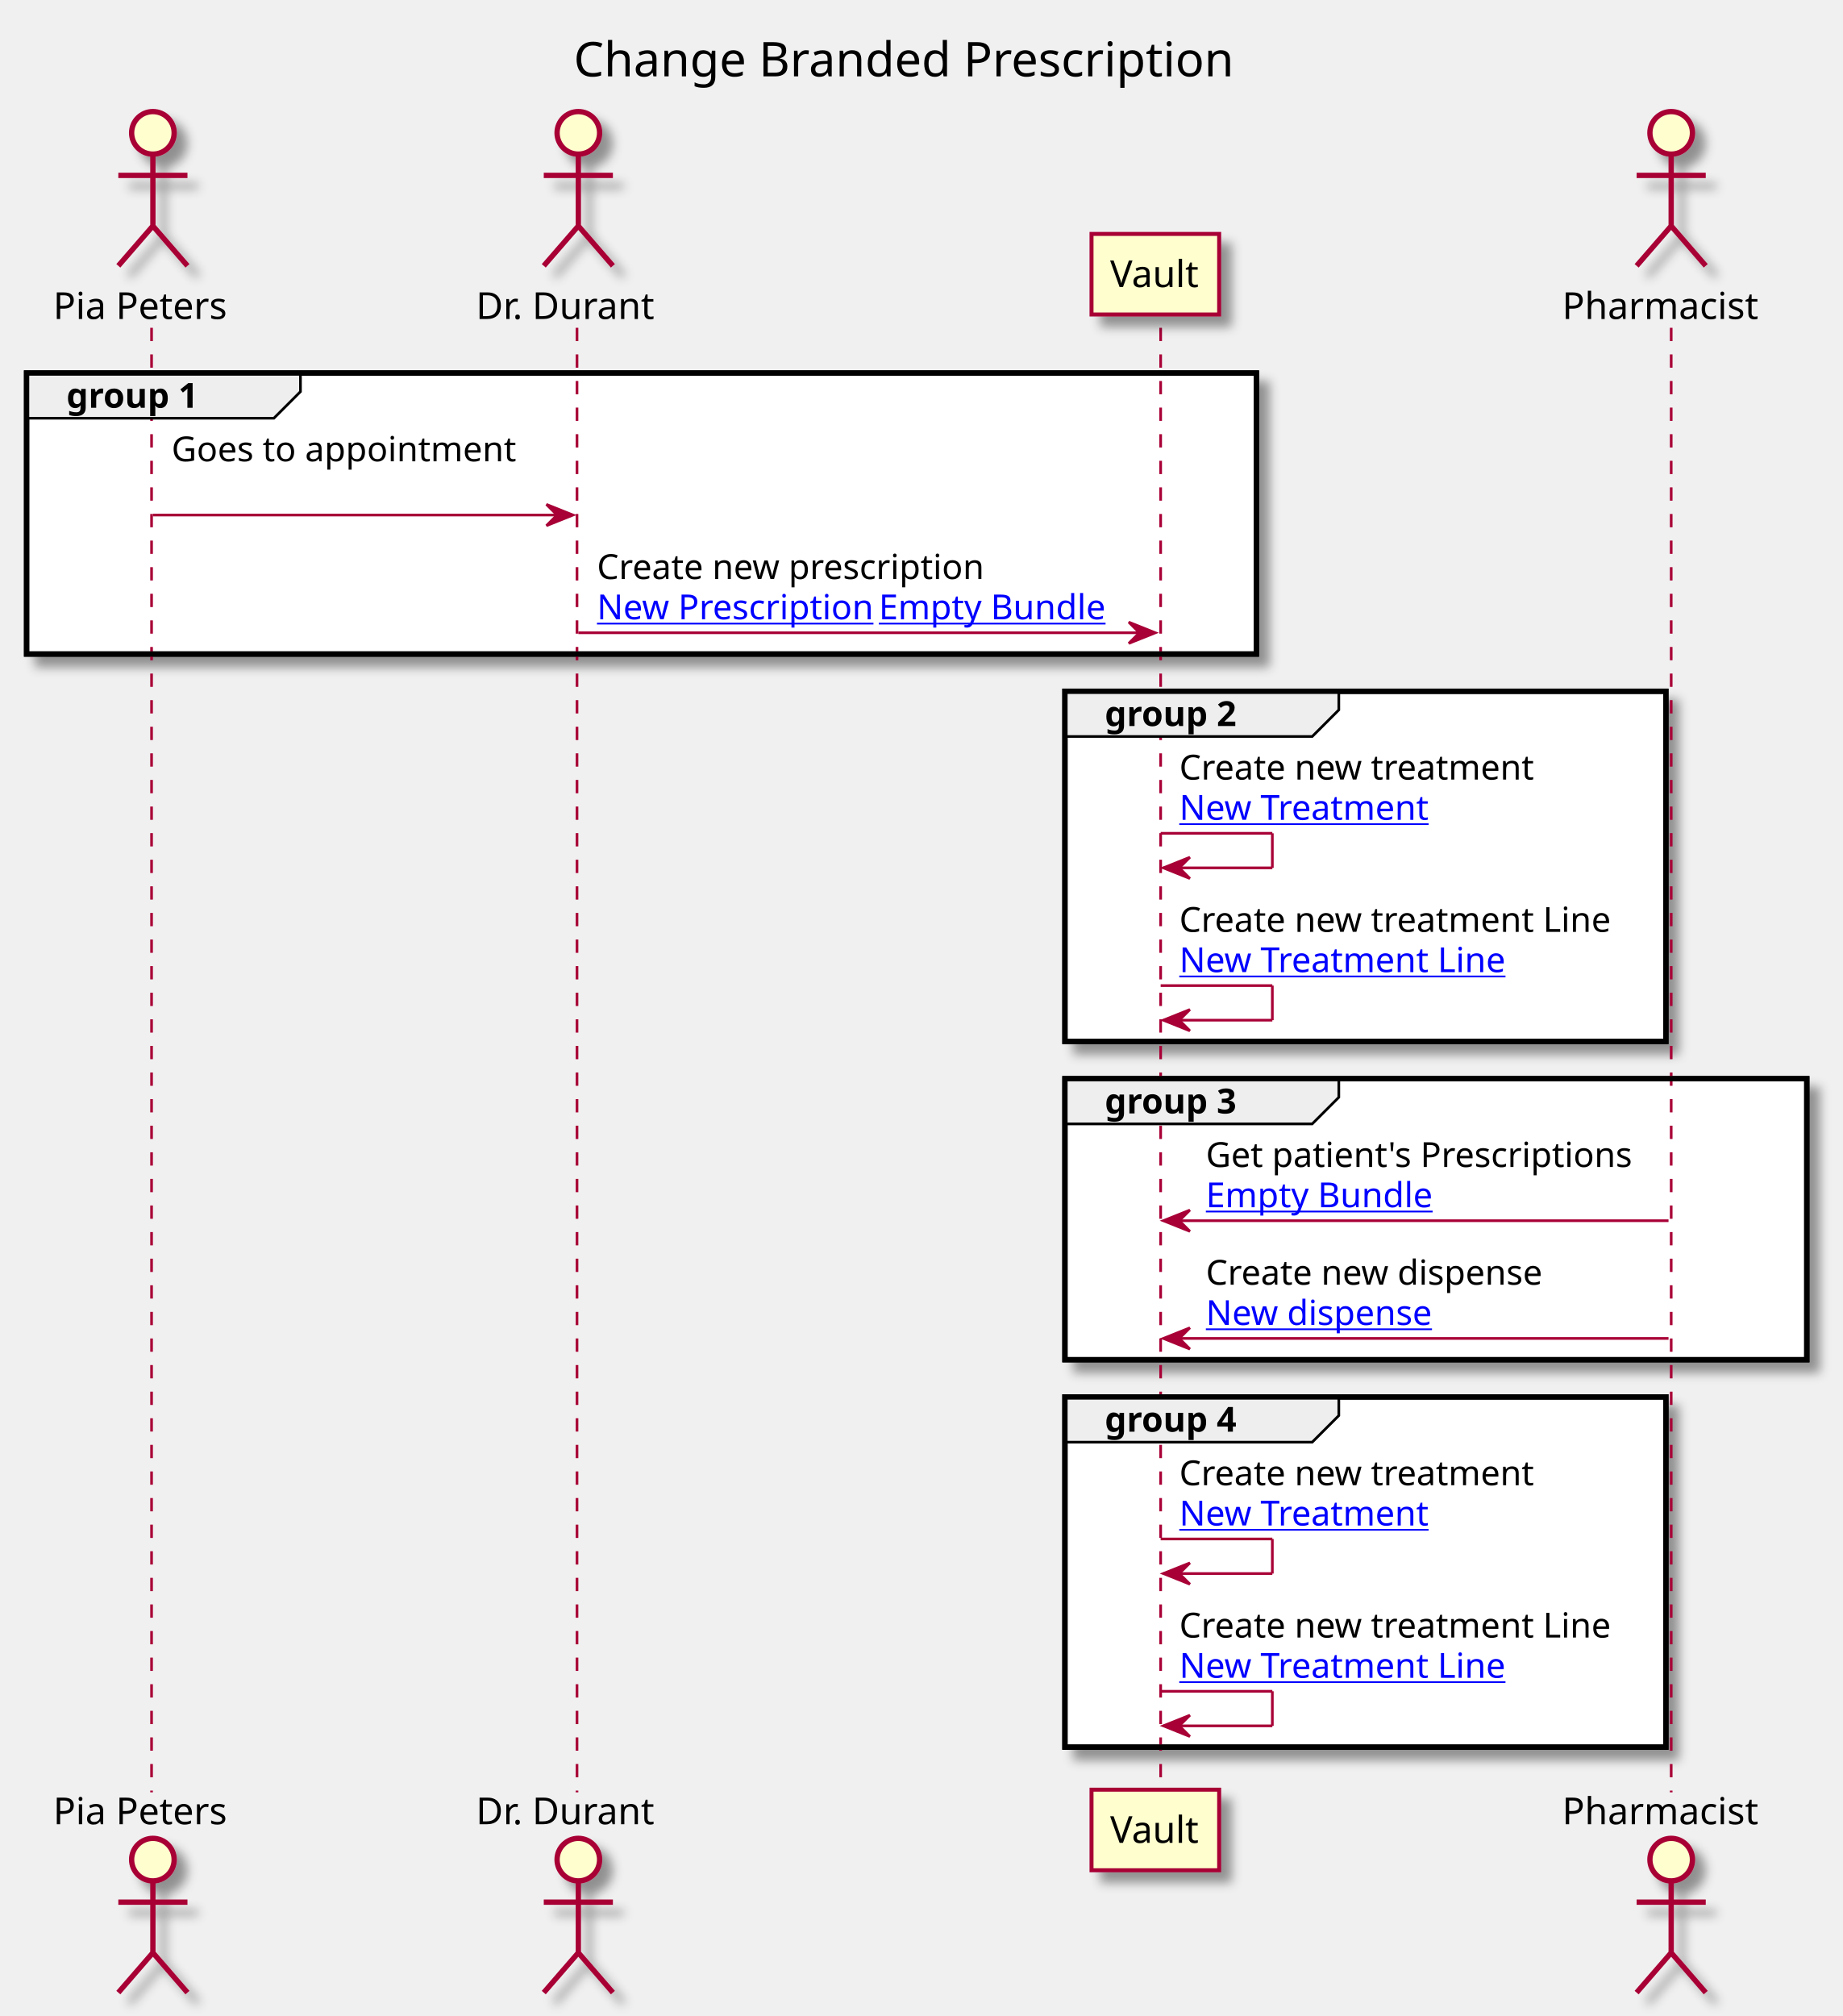
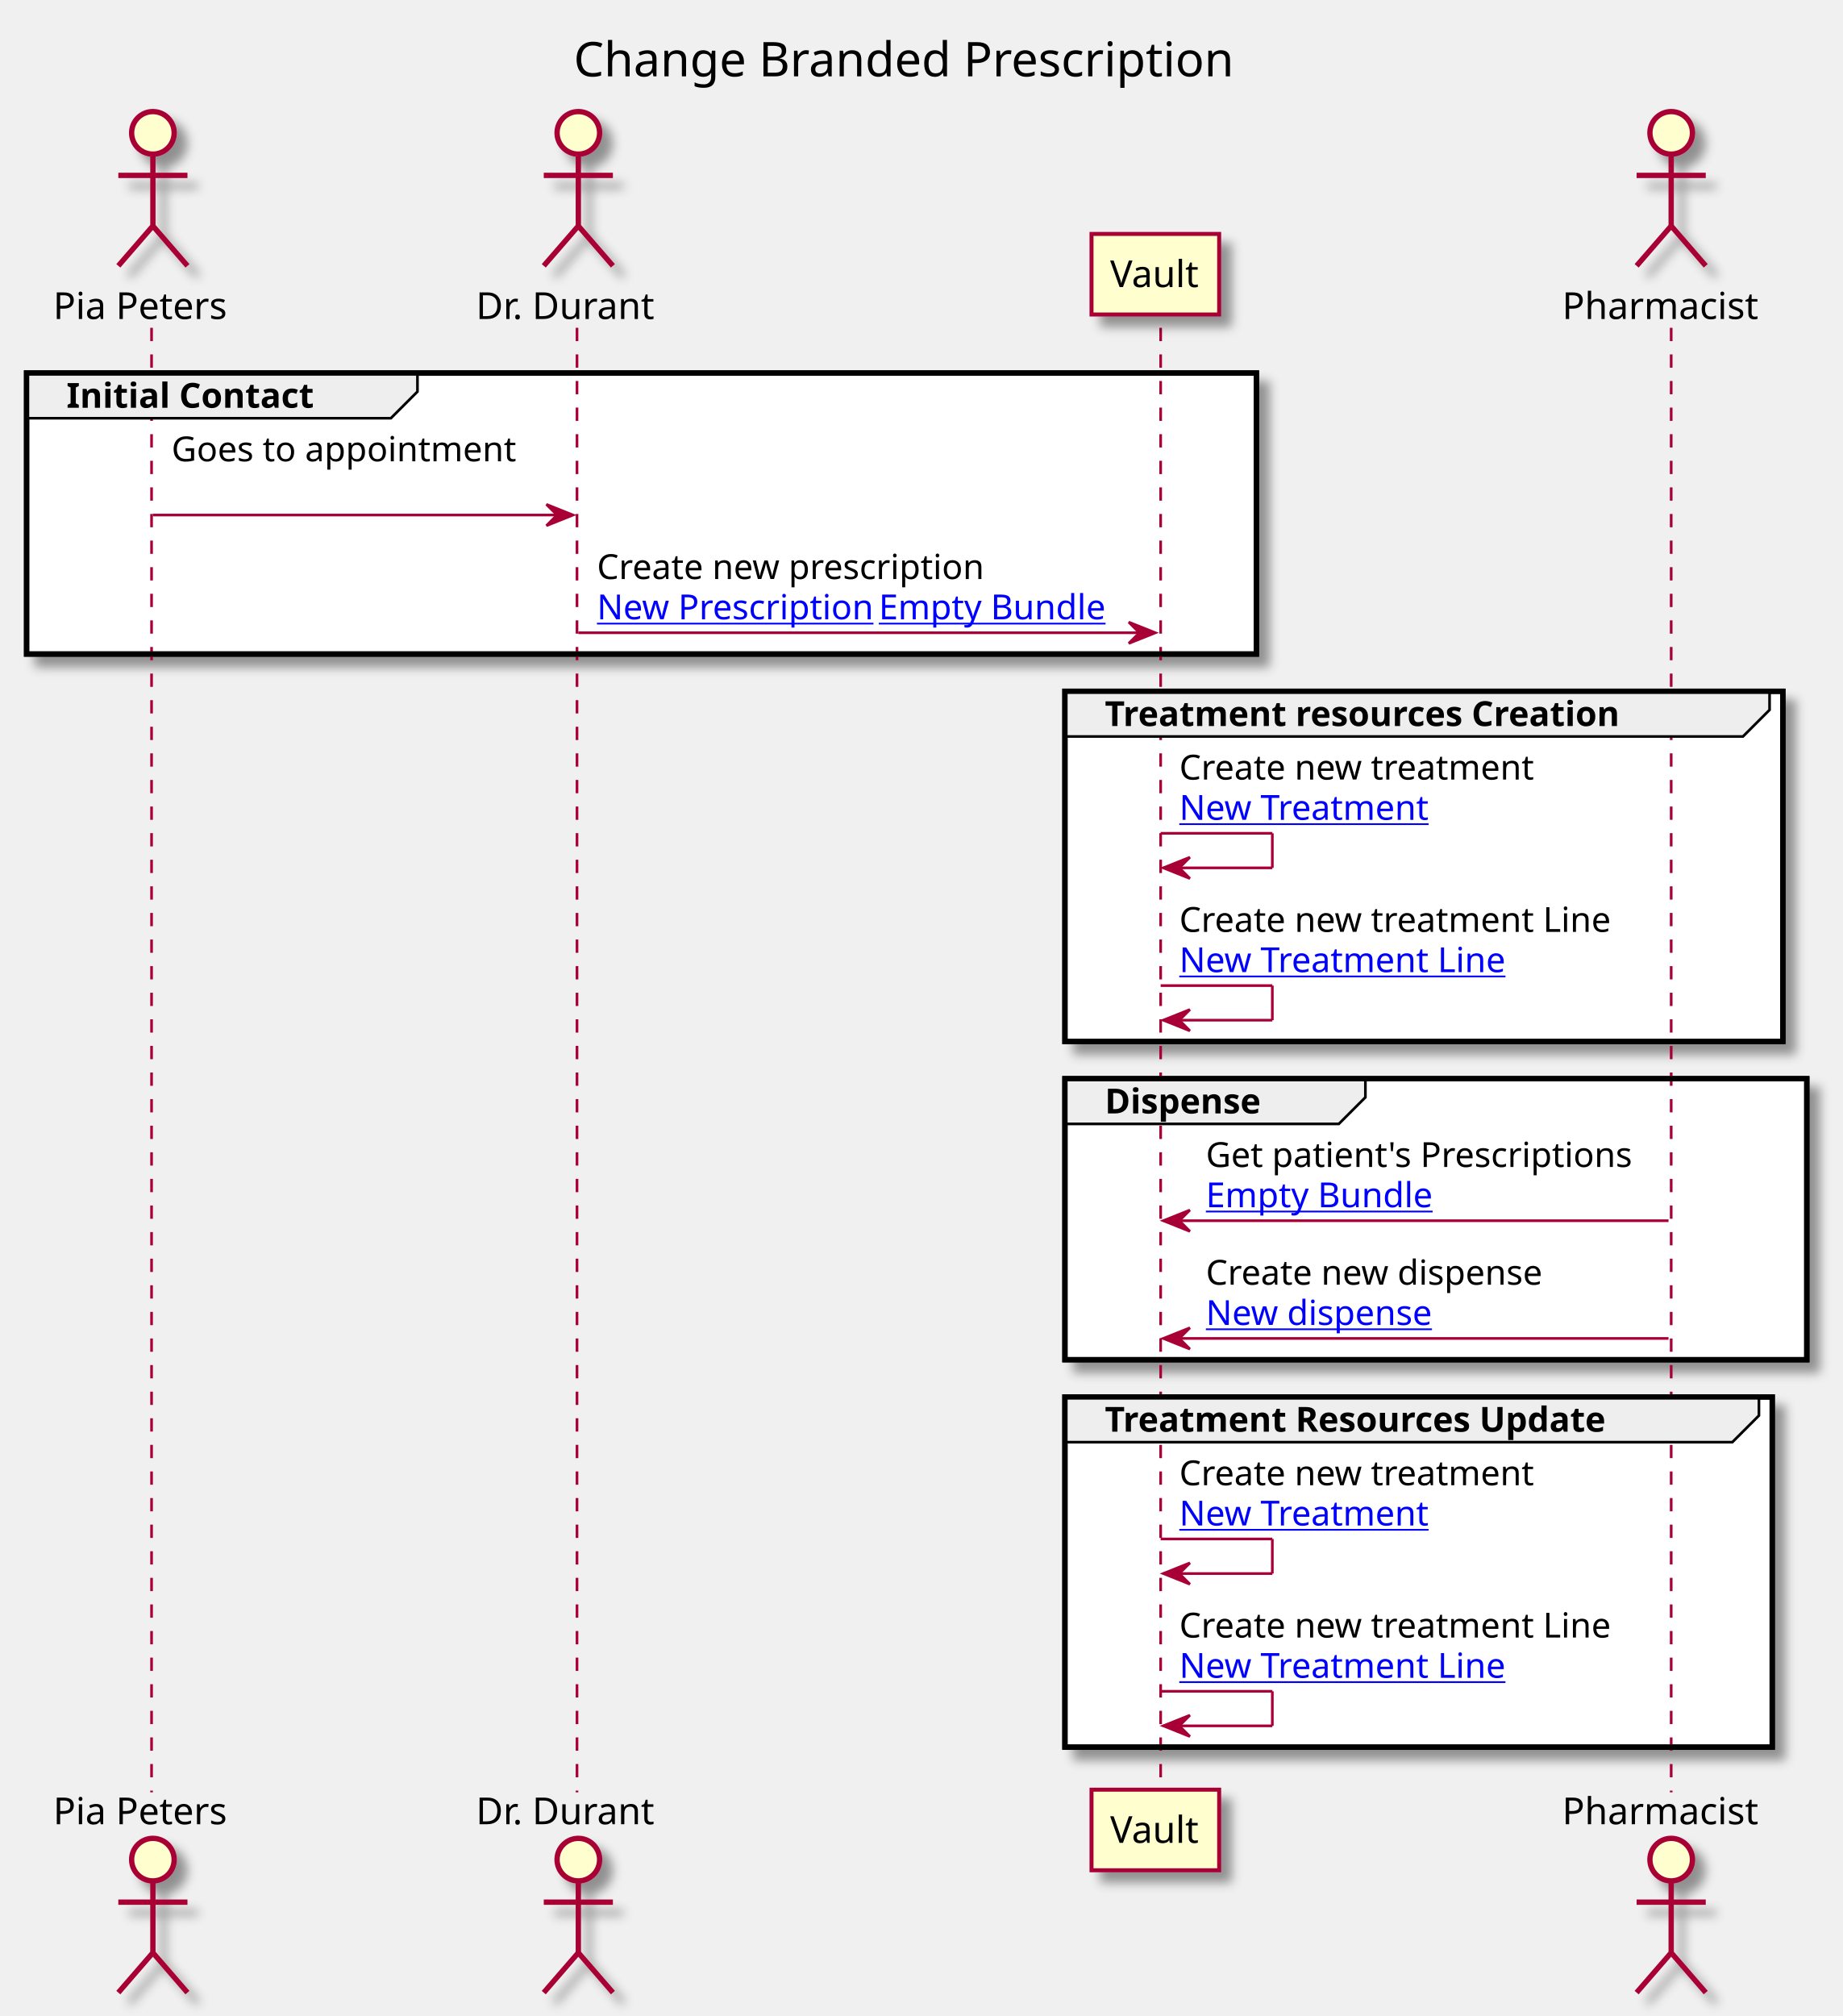
<svg xmlns="http://www.w3.org/2000/svg" xmlns:xlink="http://www.w3.org/1999/xlink" contentScriptType="application/ecmascript" contentStyleType="text/css" height="758px" preserveAspectRatio="none" style="width:693px;height:758px;" version="1.1" viewBox="0 0 693 758" width="693px" zoomAndPan="magnify">
  <defs>
-     <filter height="300%" id="fpa216ibskgr2" width="300%" x="-1" y="-1">
+     <filter height="300%" id="fpv8zbbealaef" width="300%" x="-1" y="-1">
      <feGaussianBlur result="blurOut" stdDeviation="2.0" />
      <feColorMatrix in="blurOut" result="blurOut2" type="matrix" values="0 0 0 0 0 0 0 0 0 0 0 0 0 0 0 0 0 0 .4 0" />
      <feOffset dx="4.0" dy="4.0" in="blurOut2" result="blurOut3" />
      <feBlend in="SourceGraphic" in2="blurOut3" mode="normal" />
    </filter>
  </defs>
  <g>
    <text fill="#000000" font-family="sans-serif" font-size="18" lengthAdjust="spacing" textLength="258" x="215.75" y="28.708">Change Branded Prescription</text>
-     <rect fill="#FFFFFF" filter="url(#fpa216ibskgr2)" height="105.664" style="stroke:#000000;stroke-width:2.0;" width="462.5" x="10" y="140.25" />
-     <rect fill="#FFFFFF" filter="url(#fpa216ibskgr2)" height="131.664" style="stroke:#000000;stroke-width:2.0;" width="226" x="400.5" y="259.914" />
-     <rect fill="#FFFFFF" filter="url(#fpa216ibskgr2)" height="105.664" style="stroke:#000000;stroke-width:2.0;" width="279" x="400.5" y="405.578" />
-     <rect fill="#FFFFFF" filter="url(#fpa216ibskgr2)" height="131.664" style="stroke:#000000;stroke-width:2.0;" width="226" x="400.5" y="525.242" />
+     <rect fill="#FFFFFF" filter="url(#fpv8zbbealaef)" height="105.664" style="stroke:#000000;stroke-width:2.0;" width="462.5" x="10" y="140.25" />
+     <rect fill="#FFFFFF" filter="url(#fpv8zbbealaef)" height="131.664" style="stroke:#000000;stroke-width:2.0;" width="270" x="400.5" y="259.914" />
+     <rect fill="#FFFFFF" filter="url(#fpv8zbbealaef)" height="105.664" style="stroke:#000000;stroke-width:2.0;" width="279" x="400.5" y="405.578" />
+     <rect fill="#FFFFFF" filter="url(#fpv8zbbealaef)" height="131.664" style="stroke:#000000;stroke-width:2.0;" width="266" x="400.5" y="525.242" />
    <line style="stroke:#A80036;stroke-width:1.0;stroke-dasharray:5.0,5.0;" x1="57" x2="57" y1="123.25" y2="673.906" />
    <line style="stroke:#A80036;stroke-width:1.0;stroke-dasharray:5.0,5.0;" x1="217" x2="217" y1="123.25" y2="673.906" />
    <line style="stroke:#A80036;stroke-width:1.0;stroke-dasharray:5.0,5.0;" x1="436.5" x2="436.5" y1="123.25" y2="673.906" />
    <line style="stroke:#A80036;stroke-width:1.0;stroke-dasharray:5.0,5.0;" x1="628.5" x2="628.5" y1="123.25" y2="673.906" />
    <text fill="#000000" font-family="sans-serif" font-size="14" lengthAdjust="spacing" textLength="69" x="20" y="119.948">Pia Peters</text>
-     <ellipse cx="57.5" cy="49.953" fill="#FEFECE" filter="url(#fpa216ibskgr2)" rx="8" ry="8" style="stroke:#A80036;stroke-width:2.0;" />
-     <path d="M57.5,57.953 L57.5,84.953 M44.5,65.953 L70.5,65.953 M57.5,84.953 L44.5,99.953 M57.5,84.953 L70.5,99.953 " fill="none" filter="url(#fpa216ibskgr2)" style="stroke:#A80036;stroke-width:2.0;" />
+     <ellipse cx="57.5" cy="49.953" fill="#FEFECE" filter="url(#fpv8zbbealaef)" rx="8" ry="8" style="stroke:#A80036;stroke-width:2.0;" />
+     <path d="M57.5,57.953 L57.5,84.953 M44.5,65.953 L70.5,65.953 M57.5,84.953 L44.5,99.953 M57.5,84.953 L70.5,99.953 " fill="none" filter="url(#fpv8zbbealaef)" style="stroke:#A80036;stroke-width:2.0;" />
    <text fill="#000000" font-family="sans-serif" font-size="14" lengthAdjust="spacing" textLength="69" x="20" y="685.901">Pia Peters</text>
-     <ellipse cx="57.5" cy="699.203" fill="#FEFECE" filter="url(#fpa216ibskgr2)" rx="8" ry="8" style="stroke:#A80036;stroke-width:2.0;" />
-     <path d="M57.5,707.203 L57.5,734.203 M44.5,715.203 L70.5,715.203 M57.5,734.203 L44.5,749.203 M57.5,734.203 L70.5,749.203 " fill="none" filter="url(#fpa216ibskgr2)" style="stroke:#A80036;stroke-width:2.0;" />
+     <ellipse cx="57.5" cy="699.203" fill="#FEFECE" filter="url(#fpv8zbbealaef)" rx="8" ry="8" style="stroke:#A80036;stroke-width:2.0;" />
+     <path d="M57.5,707.203 L57.5,734.203 M44.5,715.203 L70.5,715.203 M57.5,734.203 L44.5,749.203 M57.5,734.203 L70.5,749.203 " fill="none" filter="url(#fpv8zbbealaef)" style="stroke:#A80036;stroke-width:2.0;" />
    <text fill="#000000" font-family="sans-serif" font-size="14" lengthAdjust="spacing" textLength="71" x="179" y="119.948">Dr. Durant</text>
-     <ellipse cx="217.5" cy="49.953" fill="#FEFECE" filter="url(#fpa216ibskgr2)" rx="8" ry="8" style="stroke:#A80036;stroke-width:2.0;" />
-     <path d="M217.5,57.953 L217.5,84.953 M204.5,65.953 L230.5,65.953 M217.5,84.953 L204.5,99.953 M217.5,84.953 L230.5,99.953 " fill="none" filter="url(#fpa216ibskgr2)" style="stroke:#A80036;stroke-width:2.0;" />
+     <ellipse cx="217.5" cy="49.953" fill="#FEFECE" filter="url(#fpv8zbbealaef)" rx="8" ry="8" style="stroke:#A80036;stroke-width:2.0;" />
+     <path d="M217.5,57.953 L217.5,84.953 M204.5,65.953 L230.5,65.953 M217.5,84.953 L204.5,99.953 M217.5,84.953 L230.5,99.953 " fill="none" filter="url(#fpv8zbbealaef)" style="stroke:#A80036;stroke-width:2.0;" />
    <text fill="#000000" font-family="sans-serif" font-size="14" lengthAdjust="spacing" textLength="71" x="179" y="685.901">Dr. Durant</text>
-     <ellipse cx="217.5" cy="699.203" fill="#FEFECE" filter="url(#fpa216ibskgr2)" rx="8" ry="8" style="stroke:#A80036;stroke-width:2.0;" />
-     <path d="M217.5,707.203 L217.5,734.203 M204.5,715.203 L230.5,715.203 M217.5,734.203 L204.5,749.203 M217.5,734.203 L230.5,749.203 " fill="none" filter="url(#fpa216ibskgr2)" style="stroke:#A80036;stroke-width:2.0;" />
-     <rect fill="#FEFECE" filter="url(#fpa216ibskgr2)" height="30.297" style="stroke:#A80036;stroke-width:1.5;" width="48" x="410.5" y="87.953" />
+     <ellipse cx="217.5" cy="699.203" fill="#FEFECE" filter="url(#fpv8zbbealaef)" rx="8" ry="8" style="stroke:#A80036;stroke-width:2.0;" />
+     <path d="M217.5,707.203 L217.5,734.203 M204.5,715.203 L230.5,715.203 M217.5,734.203 L204.5,749.203 M217.5,734.203 L230.5,749.203 " fill="none" filter="url(#fpv8zbbealaef)" style="stroke:#A80036;stroke-width:2.0;" />
+     <rect fill="#FEFECE" filter="url(#fpv8zbbealaef)" height="30.297" style="stroke:#A80036;stroke-width:1.5;" width="48" x="410.5" y="87.953" />
    <text fill="#000000" font-family="sans-serif" font-size="14" lengthAdjust="spacing" textLength="34" x="417.5" y="107.948">Vault</text>
-     <rect fill="#FEFECE" filter="url(#fpa216ibskgr2)" height="30.297" style="stroke:#A80036;stroke-width:1.5;" width="48" x="410.5" y="672.906" />
+     <rect fill="#FEFECE" filter="url(#fpv8zbbealaef)" height="30.297" style="stroke:#A80036;stroke-width:1.5;" width="48" x="410.5" y="672.906" />
    <text fill="#000000" font-family="sans-serif" font-size="14" lengthAdjust="spacing" textLength="34" x="417.5" y="692.901">Vault</text>
    <text fill="#000000" font-family="sans-serif" font-size="14" lengthAdjust="spacing" textLength="76" x="587.5" y="119.948">Pharmacist</text>
-     <ellipse cx="628.5" cy="49.953" fill="#FEFECE" filter="url(#fpa216ibskgr2)" rx="8" ry="8" style="stroke:#A80036;stroke-width:2.0;" />
-     <path d="M628.5,57.953 L628.5,84.953 M615.5,65.953 L641.5,65.953 M628.5,84.953 L615.5,99.953 M628.5,84.953 L641.5,99.953 " fill="none" filter="url(#fpa216ibskgr2)" style="stroke:#A80036;stroke-width:2.0;" />
+     <ellipse cx="628.5" cy="49.953" fill="#FEFECE" filter="url(#fpv8zbbealaef)" rx="8" ry="8" style="stroke:#A80036;stroke-width:2.0;" />
+     <path d="M628.5,57.953 L628.5,84.953 M615.5,65.953 L641.5,65.953 M628.5,84.953 L615.5,99.953 M628.5,84.953 L641.5,99.953 " fill="none" filter="url(#fpv8zbbealaef)" style="stroke:#A80036;stroke-width:2.0;" />
    <text fill="#000000" font-family="sans-serif" font-size="14" lengthAdjust="spacing" textLength="76" x="587.5" y="685.901">Pharmacist</text>
-     <ellipse cx="628.5" cy="699.203" fill="#FEFECE" filter="url(#fpa216ibskgr2)" rx="8" ry="8" style="stroke:#A80036;stroke-width:2.0;" />
-     <path d="M628.5,707.203 L628.5,734.203 M615.5,715.203 L641.5,715.203 M628.5,734.203 L615.5,749.203 M628.5,734.203 L641.5,749.203 " fill="none" filter="url(#fpa216ibskgr2)" style="stroke:#A80036;stroke-width:2.0;" />
-     <path d="M10,140.25 L113,140.25 L113,147.25 L103,157.25 L10,157.25 L10,140.25 " fill="#EEEEEE" style="stroke:#000000;stroke-width:1.0;" />
+     <ellipse cx="628.5" cy="699.203" fill="#FEFECE" filter="url(#fpv8zbbealaef)" rx="8" ry="8" style="stroke:#A80036;stroke-width:2.0;" />
+     <path d="M628.5,707.203 L628.5,734.203 M615.5,715.203 L641.5,715.203 M628.5,734.203 L615.5,749.203 M628.5,734.203 L641.5,749.203 " fill="none" filter="url(#fpv8zbbealaef)" style="stroke:#A80036;stroke-width:2.0;" />
+     <path d="M10,140.25 L157,140.25 L157,147.25 L147,157.25 L10,157.25 L10,140.25 " fill="#EEEEEE" style="stroke:#000000;stroke-width:1.0;" />
    <rect fill="none" height="105.664" style="stroke:#000000;stroke-width:2.0;" width="462.5" x="10" y="140.25" />
-     <text fill="#000000" font-family="sans-serif" font-size="13" font-weight="bold" lengthAdjust="spacing" textLength="58" x="25" y="153.317">group 1</text>
+     <text fill="#000000" font-family="sans-serif" font-size="13" font-weight="bold" lengthAdjust="spacing" textLength="102" x="25" y="153.317">Initial Contact</text>
    <polygon fill="#A80036" points="205.5,189.648,215.5,193.648,205.5,197.648,209.5,193.648" style="stroke:#A80036;stroke-width:1.0;" />
    <line style="stroke:#A80036;stroke-width:1.0;" x1="57.5" x2="211.5" y1="193.648" y2="193.648" />
    <text fill="#000000" font-family="sans-serif" font-size="13" lengthAdjust="spacing" textLength="136" x="64.5" y="173.45">Goes to appointment</text>
    <text fill="#000000" font-family="sans-serif" font-size="13" lengthAdjust="spacing" textLength="0" x="68.5" y="188.583" />
    <polygon fill="#A80036" points="424.5,233.914,434.5,237.914,424.5,241.914,428.5,237.914" style="stroke:#A80036;stroke-width:1.0;" />
    <line style="stroke:#A80036;stroke-width:1.0;" x1="217.5" x2="430.5" y1="237.914" y2="237.914" />
    <text fill="#000000" font-family="sans-serif" font-size="13" lengthAdjust="spacing" textLength="151" x="224.5" y="217.715">Create new prescription</text>
    <a href="ExampleScenario-example-1-scenario-resources.html#1-prescription" target="_top" title="ExampleScenario-example-1-scenario-resources.html#1-prescription" xlink:actuate="onRequest" xlink:href="ExampleScenario-example-1-scenario-resources.html#1-prescription" xlink:show="new" xlink:title="ExampleScenario-example-1-scenario-resources.html#1-prescription" xlink:type="simple">
      <text fill="#0000FF" font-family="sans-serif" font-size="13" lengthAdjust="spacing" text-decoration="underline" textLength="106" x="224.5" y="232.848">New Prescription</text>
    </a>
    <a href="ExampleScenario-example-1-scenario-resources.html#EB" target="_top" title="ExampleScenario-example-1-scenario-resources.html#EB" xlink:actuate="onRequest" xlink:href="ExampleScenario-example-1-scenario-resources.html#EB" xlink:show="new" xlink:title="ExampleScenario-example-1-scenario-resources.html#EB" xlink:type="simple">
      <text fill="#0000FF" font-family="sans-serif" font-size="13" lengthAdjust="spacing" text-decoration="underline" textLength="89" x="330.5" y="232.848">Empty Bundle</text>
    </a>
-     <path d="M400.5,259.914 L503.5,259.914 L503.5,266.914 L493.5,276.914 L400.5,276.914 L400.5,259.914 " fill="#EEEEEE" style="stroke:#000000;stroke-width:1.0;" />
-     <rect fill="none" height="131.664" style="stroke:#000000;stroke-width:2.0;" width="226" x="400.5" y="259.914" />
-     <text fill="#000000" font-family="sans-serif" font-size="13" font-weight="bold" lengthAdjust="spacing" textLength="58" x="415.5" y="272.981">group 2</text>
+     <path d="M400.5,259.914 L665.5,259.914 L665.5,266.914 L655.5,276.914 L400.5,276.914 L400.5,259.914 " fill="#EEEEEE" style="stroke:#000000;stroke-width:1.0;" />
+     <rect fill="none" height="131.664" style="stroke:#000000;stroke-width:2.0;" width="270" x="400.5" y="259.914" />
+     <text fill="#000000" font-family="sans-serif" font-size="13" font-weight="bold" lengthAdjust="spacing" textLength="220" x="415.5" y="272.981">Treatment resources Creation</text>
    <line style="stroke:#A80036;stroke-width:1.0;" x1="436.5" x2="478.5" y1="313.312" y2="313.312" />
    <line style="stroke:#A80036;stroke-width:1.0;" x1="478.5" x2="478.5" y1="313.312" y2="326.312" />
    <line style="stroke:#A80036;stroke-width:1.0;" x1="437.5" x2="478.5" y1="326.312" y2="326.312" />
    <polygon fill="#A80036" points="447.5,322.312,437.5,326.312,447.5,330.312,443.5,326.312" style="stroke:#A80036;stroke-width:1.0;" />
    <text fill="#000000" font-family="sans-serif" font-size="13" lengthAdjust="spacing" textLength="141" x="443.5" y="293.114">Create new treatment</text>
    <a href="ExampleScenario-example-1-scenario-resources.html#1-treatment" target="_top" title="ExampleScenario-example-1-scenario-resources.html#1-treatment" xlink:actuate="onRequest" xlink:href="ExampleScenario-example-1-scenario-resources.html#1-treatment" xlink:show="new" xlink:title="ExampleScenario-example-1-scenario-resources.html#1-treatment" xlink:type="simple">
      <text fill="#0000FF" font-family="sans-serif" font-size="13" lengthAdjust="spacing" text-decoration="underline" textLength="98" x="443.5" y="308.247">New Treatment</text>
    </a>
    <line style="stroke:#A80036;stroke-width:1.0;" x1="436.5" x2="478.5" y1="370.578" y2="370.578" />
    <line style="stroke:#A80036;stroke-width:1.0;" x1="478.5" x2="478.5" y1="370.578" y2="383.578" />
    <line style="stroke:#A80036;stroke-width:1.0;" x1="437.5" x2="478.5" y1="383.578" y2="383.578" />
    <polygon fill="#A80036" points="447.5,379.578,437.5,383.578,447.5,387.578,443.5,383.578" style="stroke:#A80036;stroke-width:1.0;" />
    <text fill="#000000" font-family="sans-serif" font-size="13" lengthAdjust="spacing" textLength="171" x="443.5" y="350.379">Create new treatment Line</text>
    <a href="ExampleScenario-example-1-scenario-resources.html#1-treatmentLine" target="_top" title="ExampleScenario-example-1-scenario-resources.html#1-treatmentLine" xlink:actuate="onRequest" xlink:href="ExampleScenario-example-1-scenario-resources.html#1-treatmentLine" xlink:show="new" xlink:title="ExampleScenario-example-1-scenario-resources.html#1-treatmentLine" xlink:type="simple">
      <text fill="#0000FF" font-family="sans-serif" font-size="13" lengthAdjust="spacing" text-decoration="underline" textLength="128" x="443.5" y="365.512">New Treatment Line</text>
    </a>
-     <path d="M400.5,405.578 L503.5,405.578 L503.5,412.578 L493.5,422.578 L400.5,422.578 L400.5,405.578 " fill="#EEEEEE" style="stroke:#000000;stroke-width:1.0;" />
+     <path d="M400.5,405.578 L513.5,405.578 L513.5,412.578 L503.5,422.578 L400.5,422.578 L400.5,405.578 " fill="#EEEEEE" style="stroke:#000000;stroke-width:1.0;" />
    <rect fill="none" height="105.664" style="stroke:#000000;stroke-width:2.0;" width="279" x="400.5" y="405.578" />
-     <text fill="#000000" font-family="sans-serif" font-size="13" font-weight="bold" lengthAdjust="spacing" textLength="58" x="415.5" y="418.645">group 3</text>
+     <text fill="#000000" font-family="sans-serif" font-size="13" font-weight="bold" lengthAdjust="spacing" textLength="68" x="415.5" y="418.645">Dispense</text>
    <polygon fill="#A80036" points="447.5,454.977,437.5,458.977,447.5,462.977,443.5,458.977" style="stroke:#A80036;stroke-width:1.0;" />
    <line style="stroke:#A80036;stroke-width:1.0;" x1="441.5" x2="627.5" y1="458.977" y2="458.977" />
    <text fill="#000000" font-family="sans-serif" font-size="13" lengthAdjust="spacing" textLength="168" x="453.5" y="438.778">Get patient's Prescriptions</text>
    <a href="ExampleScenario-example-1-scenario-resources.html#EB" target="_top" title="ExampleScenario-example-1-scenario-resources.html#EB" xlink:actuate="onRequest" xlink:href="ExampleScenario-example-1-scenario-resources.html#EB" xlink:show="new" xlink:title="ExampleScenario-example-1-scenario-resources.html#EB" xlink:type="simple">
      <text fill="#0000FF" font-family="sans-serif" font-size="13" lengthAdjust="spacing" text-decoration="underline" textLength="89" x="453.5" y="453.911">Empty Bundle</text>
    </a>
    <polygon fill="#A80036" points="447.5,499.242,437.5,503.242,447.5,507.242,443.5,503.242" style="stroke:#A80036;stroke-width:1.0;" />
    <line style="stroke:#A80036;stroke-width:1.0;" x1="441.5" x2="627.5" y1="503.242" y2="503.242" />
    <text fill="#000000" font-family="sans-serif" font-size="13" lengthAdjust="spacing" textLength="133" x="453.5" y="483.043">Create new dispense</text>
    <a href="ExampleScenario-example-1-scenario-resources.html#1-dispense" target="_top" title="ExampleScenario-example-1-scenario-resources.html#1-dispense" xlink:actuate="onRequest" xlink:href="ExampleScenario-example-1-scenario-resources.html#1-dispense" xlink:show="new" xlink:title="ExampleScenario-example-1-scenario-resources.html#1-dispense" xlink:type="simple">
      <text fill="#0000FF" font-family="sans-serif" font-size="13" lengthAdjust="spacing" text-decoration="underline" textLength="88" x="453.5" y="498.176">New dispense</text>
    </a>
-     <path d="M400.5,525.242 L503.5,525.242 L503.5,532.242 L493.5,542.242 L400.5,542.242 L400.5,525.242 " fill="#EEEEEE" style="stroke:#000000;stroke-width:1.0;" />
-     <rect fill="none" height="131.664" style="stroke:#000000;stroke-width:2.0;" width="226" x="400.5" y="525.242" />
-     <text fill="#000000" font-family="sans-serif" font-size="13" font-weight="bold" lengthAdjust="spacing" textLength="58" x="415.5" y="538.309">group 4</text>
+     <path d="M400.5,525.242 L661.5,525.242 L661.5,532.242 L651.5,542.242 L400.5,542.242 L400.5,525.242 " fill="#EEEEEE" style="stroke:#000000;stroke-width:1.0;" />
+     <rect fill="none" height="131.664" style="stroke:#000000;stroke-width:2.0;" width="266" x="400.5" y="525.242" />
+     <text fill="#000000" font-family="sans-serif" font-size="13" font-weight="bold" lengthAdjust="spacing" textLength="216" x="415.5" y="538.309">Treatment Resources Update</text>
    <line style="stroke:#A80036;stroke-width:1.0;" x1="436.5" x2="478.5" y1="578.641" y2="578.641" />
    <line style="stroke:#A80036;stroke-width:1.0;" x1="478.5" x2="478.5" y1="578.641" y2="591.641" />
    <line style="stroke:#A80036;stroke-width:1.0;" x1="437.5" x2="478.5" y1="591.641" y2="591.641" />
    <polygon fill="#A80036" points="447.5,587.641,437.5,591.641,447.5,595.641,443.5,591.641" style="stroke:#A80036;stroke-width:1.0;" />
    <text fill="#000000" font-family="sans-serif" font-size="13" lengthAdjust="spacing" textLength="141" x="443.5" y="558.442">Create new treatment</text>
    <a href="ExampleScenario-example-1-scenario-resources.html#1-treatment" target="_top" title="ExampleScenario-example-1-scenario-resources.html#1-treatment" xlink:actuate="onRequest" xlink:href="ExampleScenario-example-1-scenario-resources.html#1-treatment" xlink:show="new" xlink:title="ExampleScenario-example-1-scenario-resources.html#1-treatment" xlink:type="simple">
      <text fill="#0000FF" font-family="sans-serif" font-size="13" lengthAdjust="spacing" text-decoration="underline" textLength="98" x="443.5" y="573.575">New Treatment</text>
    </a>
    <line style="stroke:#A80036;stroke-width:1.0;" x1="436.5" x2="478.5" y1="635.906" y2="635.906" />
    <line style="stroke:#A80036;stroke-width:1.0;" x1="478.5" x2="478.5" y1="635.906" y2="648.906" />
    <line style="stroke:#A80036;stroke-width:1.0;" x1="437.5" x2="478.5" y1="648.906" y2="648.906" />
    <polygon fill="#A80036" points="447.5,644.906,437.5,648.906,447.5,652.906,443.5,648.906" style="stroke:#A80036;stroke-width:1.0;" />
    <text fill="#000000" font-family="sans-serif" font-size="13" lengthAdjust="spacing" textLength="171" x="443.5" y="615.707">Create new treatment Line</text>
    <a href="ExampleScenario-example-1-scenario-resources.html#1-treatmentLine" target="_top" title="ExampleScenario-example-1-scenario-resources.html#1-treatmentLine" xlink:actuate="onRequest" xlink:href="ExampleScenario-example-1-scenario-resources.html#1-treatmentLine" xlink:show="new" xlink:title="ExampleScenario-example-1-scenario-resources.html#1-treatmentLine" xlink:type="simple">
      <text fill="#0000FF" font-family="sans-serif" font-size="13" lengthAdjust="spacing" text-decoration="underline" textLength="128" x="443.5" y="630.84">New Treatment Line</text>
    </a>
  </g>
</svg>
